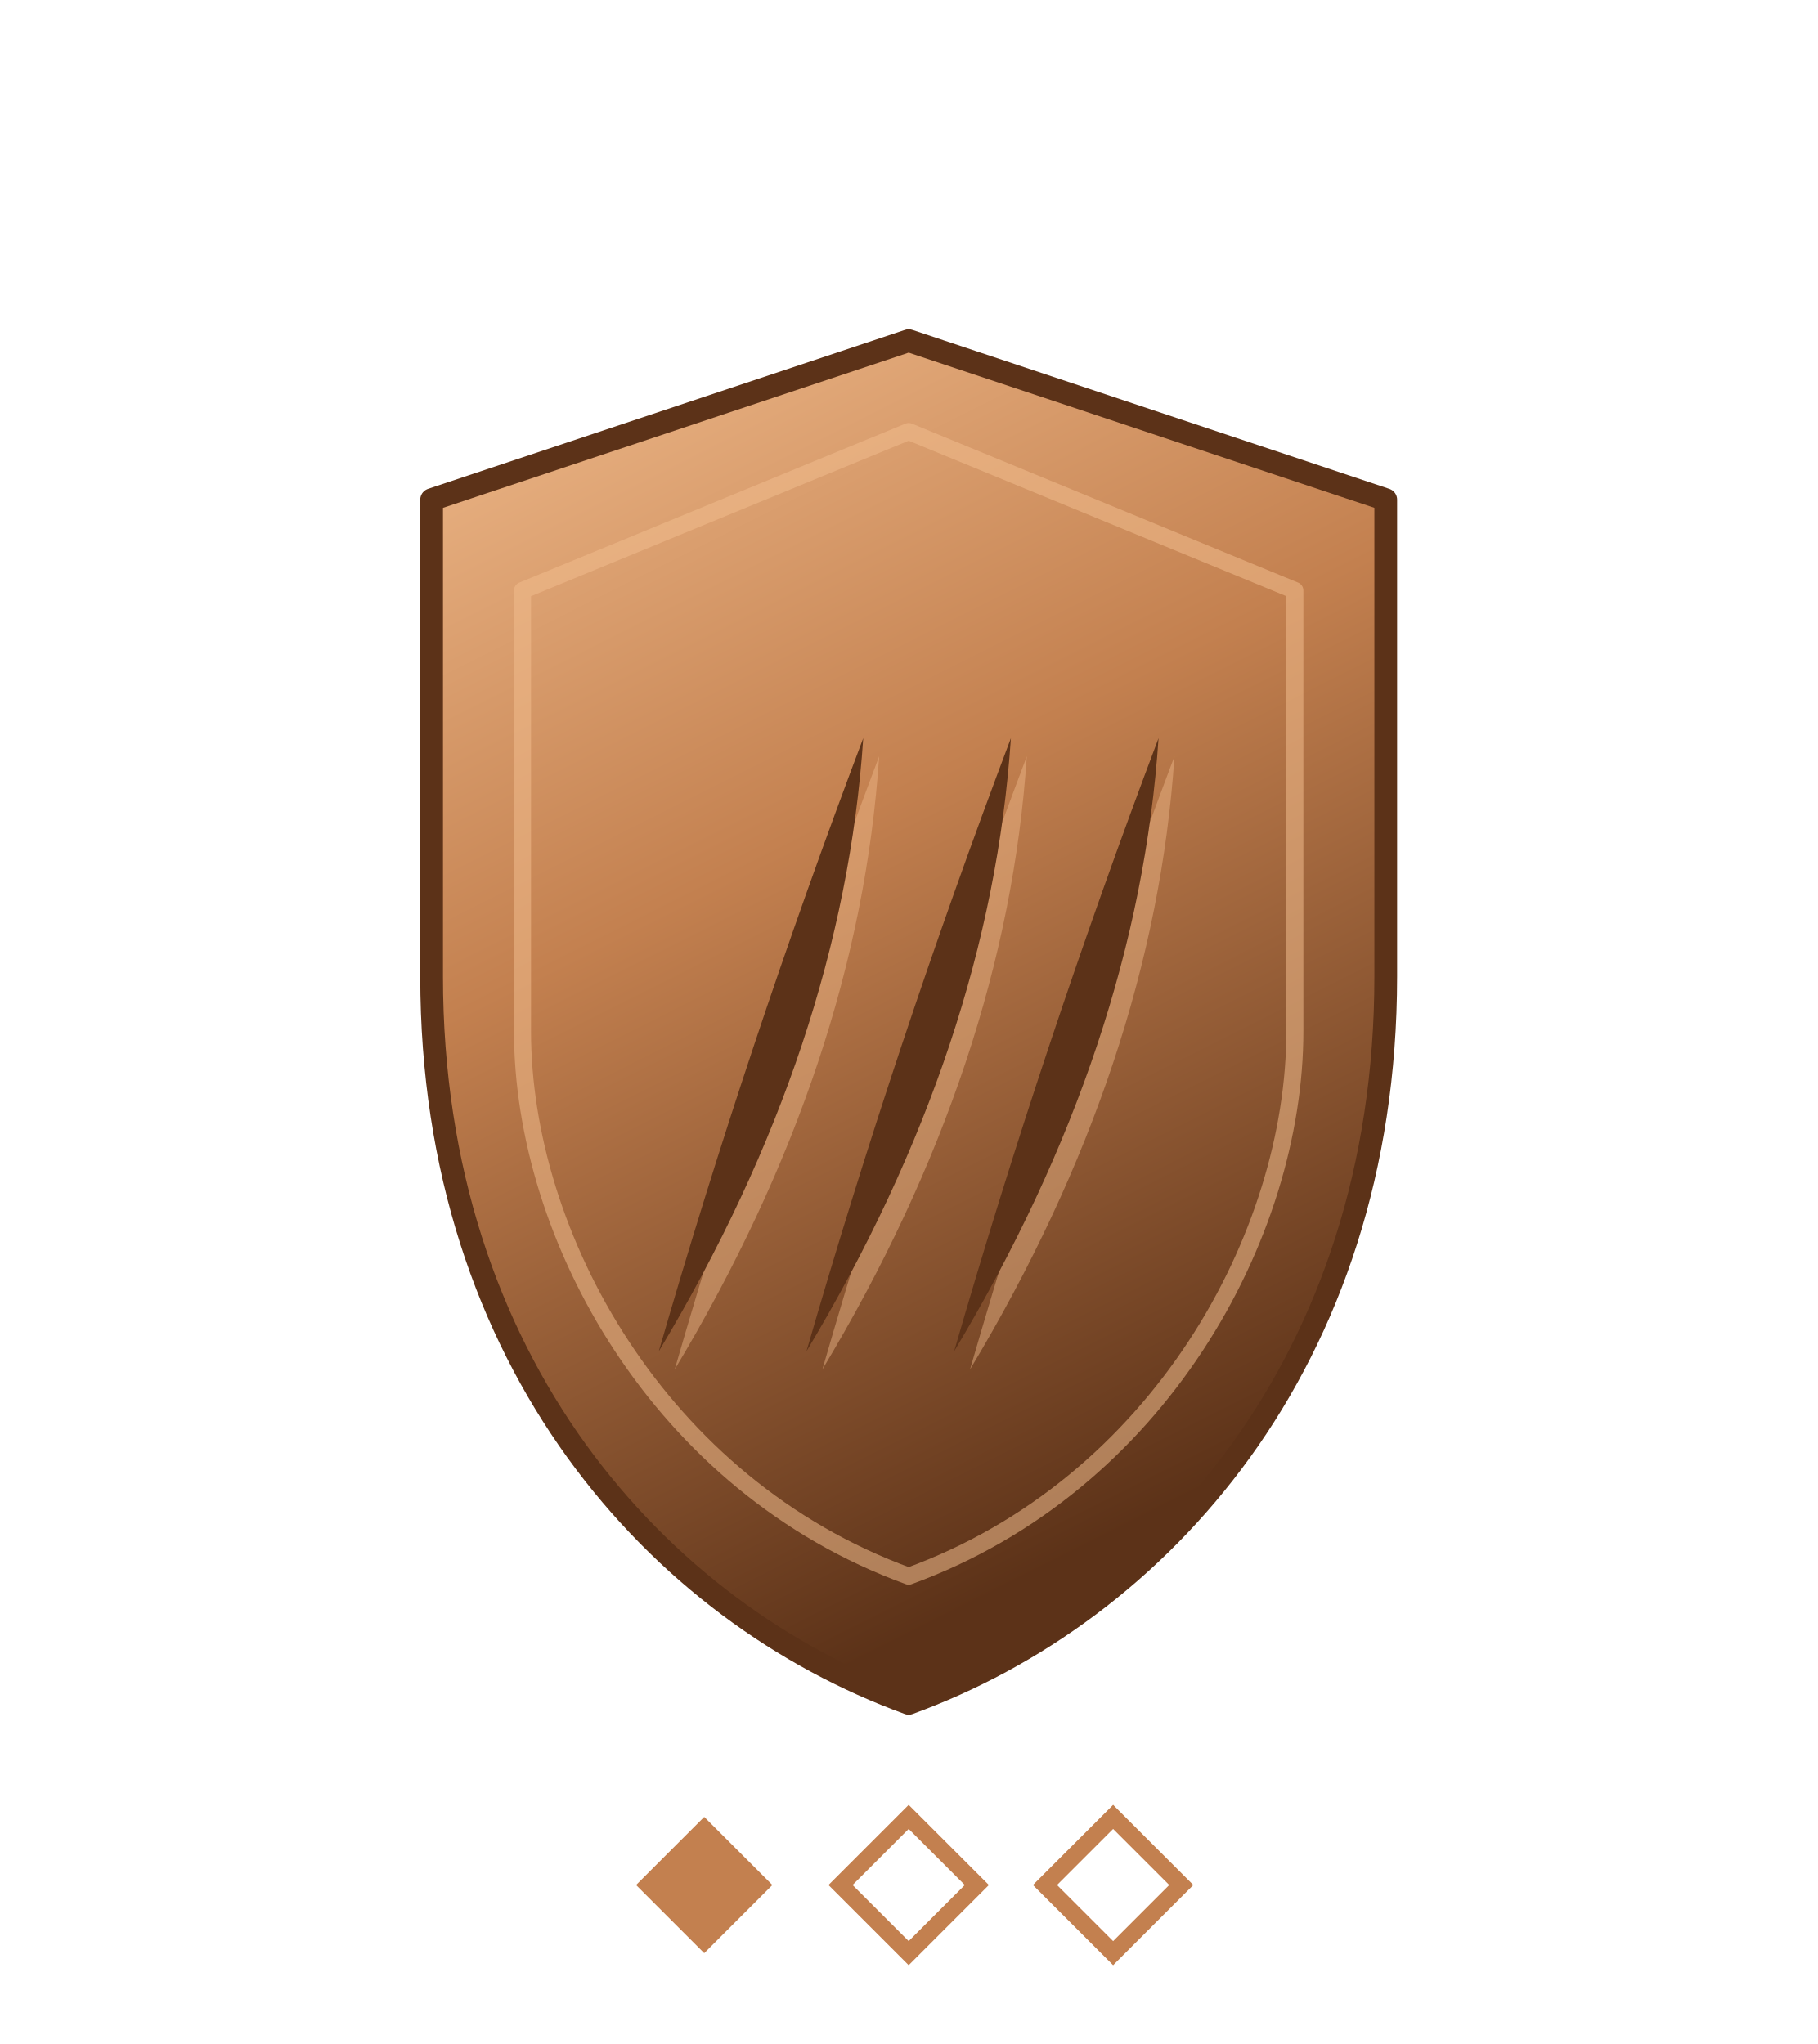
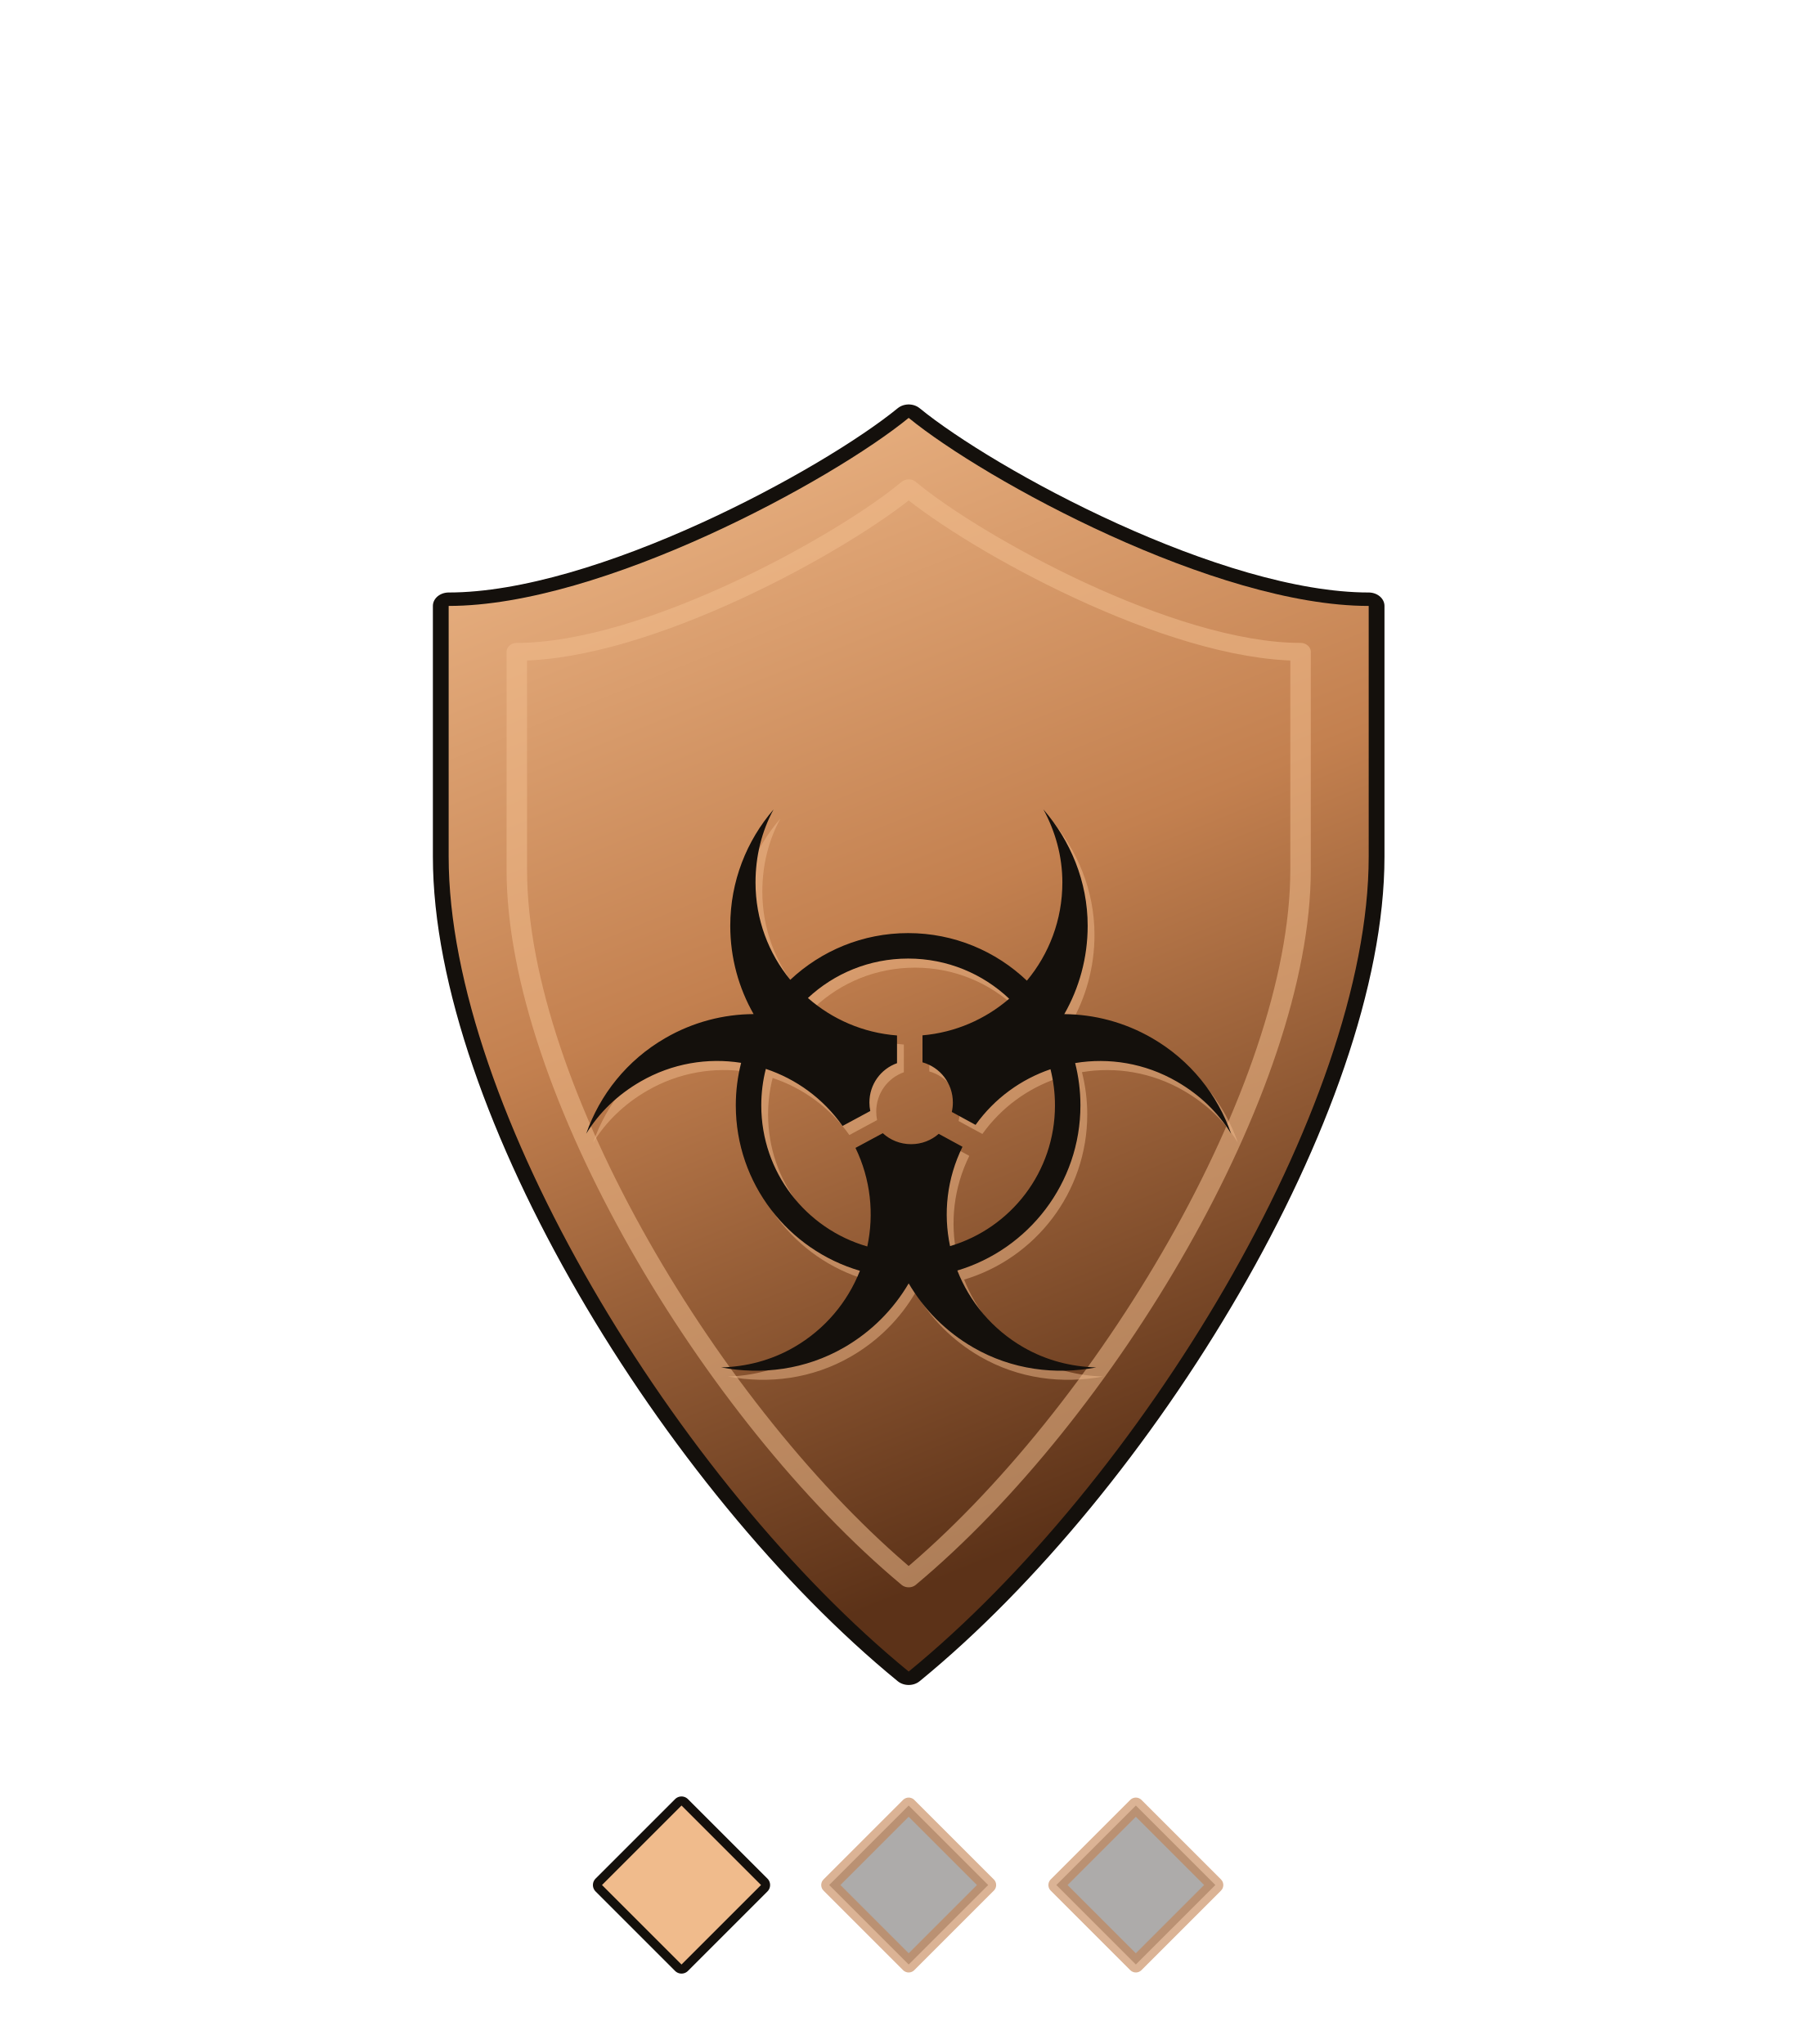
<svg xmlns="http://www.w3.org/2000/svg" viewBox="0 0 160 180" width="160" height="180" role="img" aria-label="Bronze III">
  <defs>
-     <linearGradient id="mbronze0" x1="0" y1="0" x2="0.35" y2="1">
+     <linearGradient id="mbronze0" x1="0" y1="0" x2="0.3" y2="1">
      <stop offset="0" stop-color="#f0bb8c" />
-       <stop offset="0.45" stop-color="#c3804f" />
+       <stop offset="0.5" stop-color="#c3804f" />
      <stop offset="1" stop-color="#5c3218" />
    </linearGradient>
    <linearGradient id="wbronze0" x1="0" y1="0" x2="0" y2="1">
      <stop offset="0" stop-color="#f0bb8c" />
      <stop offset="1" stop-color="#c3804f" />
    </linearGradient>
-     <radialGradient id="hbronze0" cx="0.5" cy="0.48" r="0.5">
-       <stop offset="0.55" stop-color="#c3804f" stop-opacity="0.55" />
+     <radialGradient id="rbronze0" cx="0.5" cy="0.5" r="0.5">
+       <stop offset="0.35" stop-color="#f0bb8c" />
+       <stop offset="1" stop-color="#c3804f" />
+     </radialGradient>
+     <radialGradient id="hbronze0" cx="0.5" cy="0.5" r="0.5">
+       <stop offset="0.2" stop-color="#c3804f" stop-opacity="0.6" />
      <stop offset="1" stop-color="#c3804f" stop-opacity="0" />
    </radialGradient>
  </defs>
-   <path d="M80 30 L122 44 V86 C122 120 102 142 80 150 C58 142 38 120 38 86 V44 Z" fill="url(#mbronze0)" stroke="#5c3218" stroke-width="2" stroke-linejoin="round" />
-   <path d="M80 38 L114 52 V90.8 C114 108.8 102 130.8 80 138.8 C58 130.8 46 108.8 46 90.8 V52 Z" fill="none" stroke="#f0bb8c" stroke-opacity="0.55" stroke-width="1.5" stroke-linejoin="round" />
-   <path d="M76 65 Q74.2 92 58 119 Q65.8 92 76 65 Z" fill="#f0bb8c" fill-opacity="0.45" transform="translate(1.4 1.6)" />
-   <path d="M76 65 Q74.2 92 58 119 Q65.8 92 76 65 Z" fill="#5c3218" />
-   <path d="M89 65 Q87.2 92 71 119 Q78.8 92 89 65 Z" fill="#f0bb8c" fill-opacity="0.45" transform="translate(1.4 1.6)" />
-   <path d="M89 65 Q87.2 92 71 119 Q78.8 92 89 65 Z" fill="#5c3218" />
-   <path d="M102 65 Q100.2 92 84 119 Q91.8 92 102 65 Z" fill="#f0bb8c" fill-opacity="0.45" transform="translate(1.4 1.6)" />
-   <path d="M102 65 Q100.2 92 84 119 Q91.8 92 102 65 Z" fill="#5c3218" />
-   <polygon points="62,160 68,166 62,172 56,166" fill="#c3804f" />
-   <polygon points="80,160 86,166 80,172 74,166" fill="none" stroke="#c3804f" stroke-width="1.5" />
-   <polygon points="98,160 104,166 98,172 92,166" fill="none" stroke="#c3804f" stroke-width="1.5" />
+   <path transform="translate(80 92) scale(0.27 0.23) translate(-256 -256)" d="M256 16c25 24 100 72 150 72v96c0 96-75 240-150 312-75-72-150-216-150-312V88c50 0 125-48 150-72z" fill="url(#mbronze0)" stroke="#14100c" stroke-width="10.29" stroke-linejoin="round" paint-order="stroke" />
+   <path transform="translate(80 91) scale(0.23 0.2) translate(-256 -256)" d="M256 16c25 24 100 72 150 72v96c0 96-75 240-150 312-75-72-150-216-150-312V88c50 0 125-48 150-72z" fill="none" stroke="#f0bb8c" stroke-opacity="0.55" stroke-width="7.84" stroke-linejoin="round" paint-order="stroke" />
+   <path transform="translate(80.6 96.8) scale(0.12 0.12) translate(-257.15 -247.65)" d="M158.03 41.656c-19.755 22.934-31.78 52.76-31.78 85.406 0 23.544 6.228 45.667 17.125 64.782-22.02.108-44.312 5.78-64.72 17.562-28.266 16.32-48.113 41.64-58.093 70.22 9.484-15.492 23.012-28.562 39.844-38.282 23.238-13.417 49.246-17.604 73.813-13.72-2.547 9.988-3.907 20.45-3.907 31.22 0 57.436 38.516 106.03 91.062 121.375-9.005 22.822-25.49 42.892-48.406 56.124-16.838 9.722-35.253 14.313-53.407 14.78 29.763 5.674 61.89 1.723 90.187-14.624 20.317-11.732 36.307-28.117 47.406-47.03 11.1 18.922 27.08 35.325 47.406 47.06 28.296 16.35 60.422 20.268 90.188 14.595-18.163-.466-36.574-5.03-53.406-14.75-22.99-13.275-39.514-33.43-48.5-56.344 52.175-15.572 90.312-64.01 90.312-121.186 0-10.714-1.356-21.122-3.875-31.063 24.812-4.113 51.127.025 74.626 13.595 16.832 9.725 30.362 22.788 39.844 38.28-9.978-28.58-29.826-53.896-58.094-70.217-20.29-11.718-42.444-17.393-64.344-17.563 10.906-19.12 17.157-41.258 17.157-64.813 0-32.68-12.678-62.462-32.47-85.406 8.668 15.962 13.906 34.184 13.906 53.625 0 27.412-9.775 52.516-26.03 72.032-22.69-21.61-53.39-34.906-87.126-34.906-33.412 0-63.84 13.036-86.47 34.28-15.94-19.424-25.5-44.29-25.5-71.405 0-19.44 4.58-37.662 13.25-53.624zm98.72 109.438c28.748 0 54.833 11.19 74.125 29.47-17.373 14.994-39.375 24.76-63.594 26.874v19.812c12.912 3.6 22.283 15.35 22.283 29.47 0 2.39-.272 4.708-.782 6.936l17.44 9.5c14.018-19.577 33.415-33.477 54.967-40.844 2.14 8.485 3.282 17.372 3.282 26.532 0 48.918-32.41 90.075-76.97 103.28-5.058-23.923-2.37-49.563 9.125-72.905l-17.438-9.5c-5.385 4.726-12.45 7.592-20.25 7.592-8.056 0-15.342-3.05-20.78-8.062l-20.032 10.78c11.2 23.207 13.728 48.628 8.656 72.345-44.973-12.95-77.78-54.324-77.78-103.53 0-9.25 1.163-18.223 3.344-26.783 22.14 7.39 42.055 21.663 56.28 41.875l20.345-10.968c-.414-2.02-.626-4.103-.626-6.25 0-13.38 8.396-24.635 20.25-28.845V207.53c-24.962-1.917-47.63-11.958-65.375-27.5 19.238-17.95 45.074-28.936 73.53-28.936z" fill="#f0bb8c" fill-opacity="0.5" />
+   <path transform="translate(80 96) scale(0.12 0.12) translate(-257.15 -247.65)" d="M158.03 41.656c-19.755 22.934-31.78 52.76-31.78 85.406 0 23.544 6.228 45.667 17.125 64.782-22.02.108-44.312 5.78-64.72 17.562-28.266 16.32-48.113 41.64-58.093 70.22 9.484-15.492 23.012-28.562 39.844-38.282 23.238-13.417 49.246-17.604 73.813-13.72-2.547 9.988-3.907 20.45-3.907 31.22 0 57.436 38.516 106.03 91.062 121.375-9.005 22.822-25.49 42.892-48.406 56.124-16.838 9.722-35.253 14.313-53.407 14.78 29.763 5.674 61.89 1.723 90.187-14.624 20.317-11.732 36.307-28.117 47.406-47.03 11.1 18.922 27.08 35.325 47.406 47.06 28.296 16.35 60.422 20.268 90.188 14.595-18.163-.466-36.574-5.03-53.406-14.75-22.99-13.275-39.514-33.43-48.5-56.344 52.175-15.572 90.312-64.01 90.312-121.186 0-10.714-1.356-21.122-3.875-31.063 24.812-4.113 51.127.025 74.626 13.595 16.832 9.725 30.362 22.788 39.844 38.28-9.978-28.58-29.826-53.896-58.094-70.217-20.29-11.718-42.444-17.393-64.344-17.563 10.906-19.12 17.157-41.258 17.157-64.813 0-32.68-12.678-62.462-32.47-85.406 8.668 15.962 13.906 34.184 13.906 53.625 0 27.412-9.775 52.516-26.03 72.032-22.69-21.61-53.39-34.906-87.126-34.906-33.412 0-63.84 13.036-86.47 34.28-15.94-19.424-25.5-44.29-25.5-71.405 0-19.44 4.58-37.662 13.25-53.624zm98.72 109.438c28.748 0 54.833 11.19 74.125 29.47-17.373 14.994-39.375 24.76-63.594 26.874v19.812c12.912 3.6 22.283 15.35 22.283 29.47 0 2.39-.272 4.708-.782 6.936l17.44 9.5c14.018-19.577 33.415-33.477 54.967-40.844 2.14 8.485 3.282 17.372 3.282 26.532 0 48.918-32.41 90.075-76.97 103.28-5.058-23.923-2.37-49.563 9.125-72.905l-17.438-9.5c-5.385 4.726-12.45 7.592-20.25 7.592-8.056 0-15.342-3.05-20.78-8.062l-20.032 10.78c11.2 23.207 13.728 48.628 8.656 72.345-44.973-12.95-77.78-54.324-77.78-103.53 0-9.25 1.163-18.223 3.344-26.783 22.14 7.39 42.055 21.663 56.28 41.875l20.345-10.968c-.414-2.02-.626-4.103-.626-6.25 0-13.38 8.396-24.635 20.25-28.845V207.53c-24.962-1.917-47.63-11.958-65.375-27.5 19.238-17.95 45.074-28.936 73.53-28.936z" fill="#14100c" />
+   <path d="M60 159 L67 166 L60 173 L53 166 Z" fill="#f0bb8c" stroke="#14100c" stroke-width="1.6" stroke-linejoin="round" paint-order="stroke" />
+   <path d="M80 159 L87 166 L80 173 L73 166 Z" fill="#14100c" fill-opacity="0.35" stroke="#c3804f" stroke-opacity="0.6" stroke-width="1.4" stroke-linejoin="round" />
+   <path d="M100 159 L107 166 L100 173 L93 166 Z" fill="#14100c" fill-opacity="0.35" stroke="#c3804f" stroke-opacity="0.6" stroke-width="1.4" stroke-linejoin="round" />
</svg>
